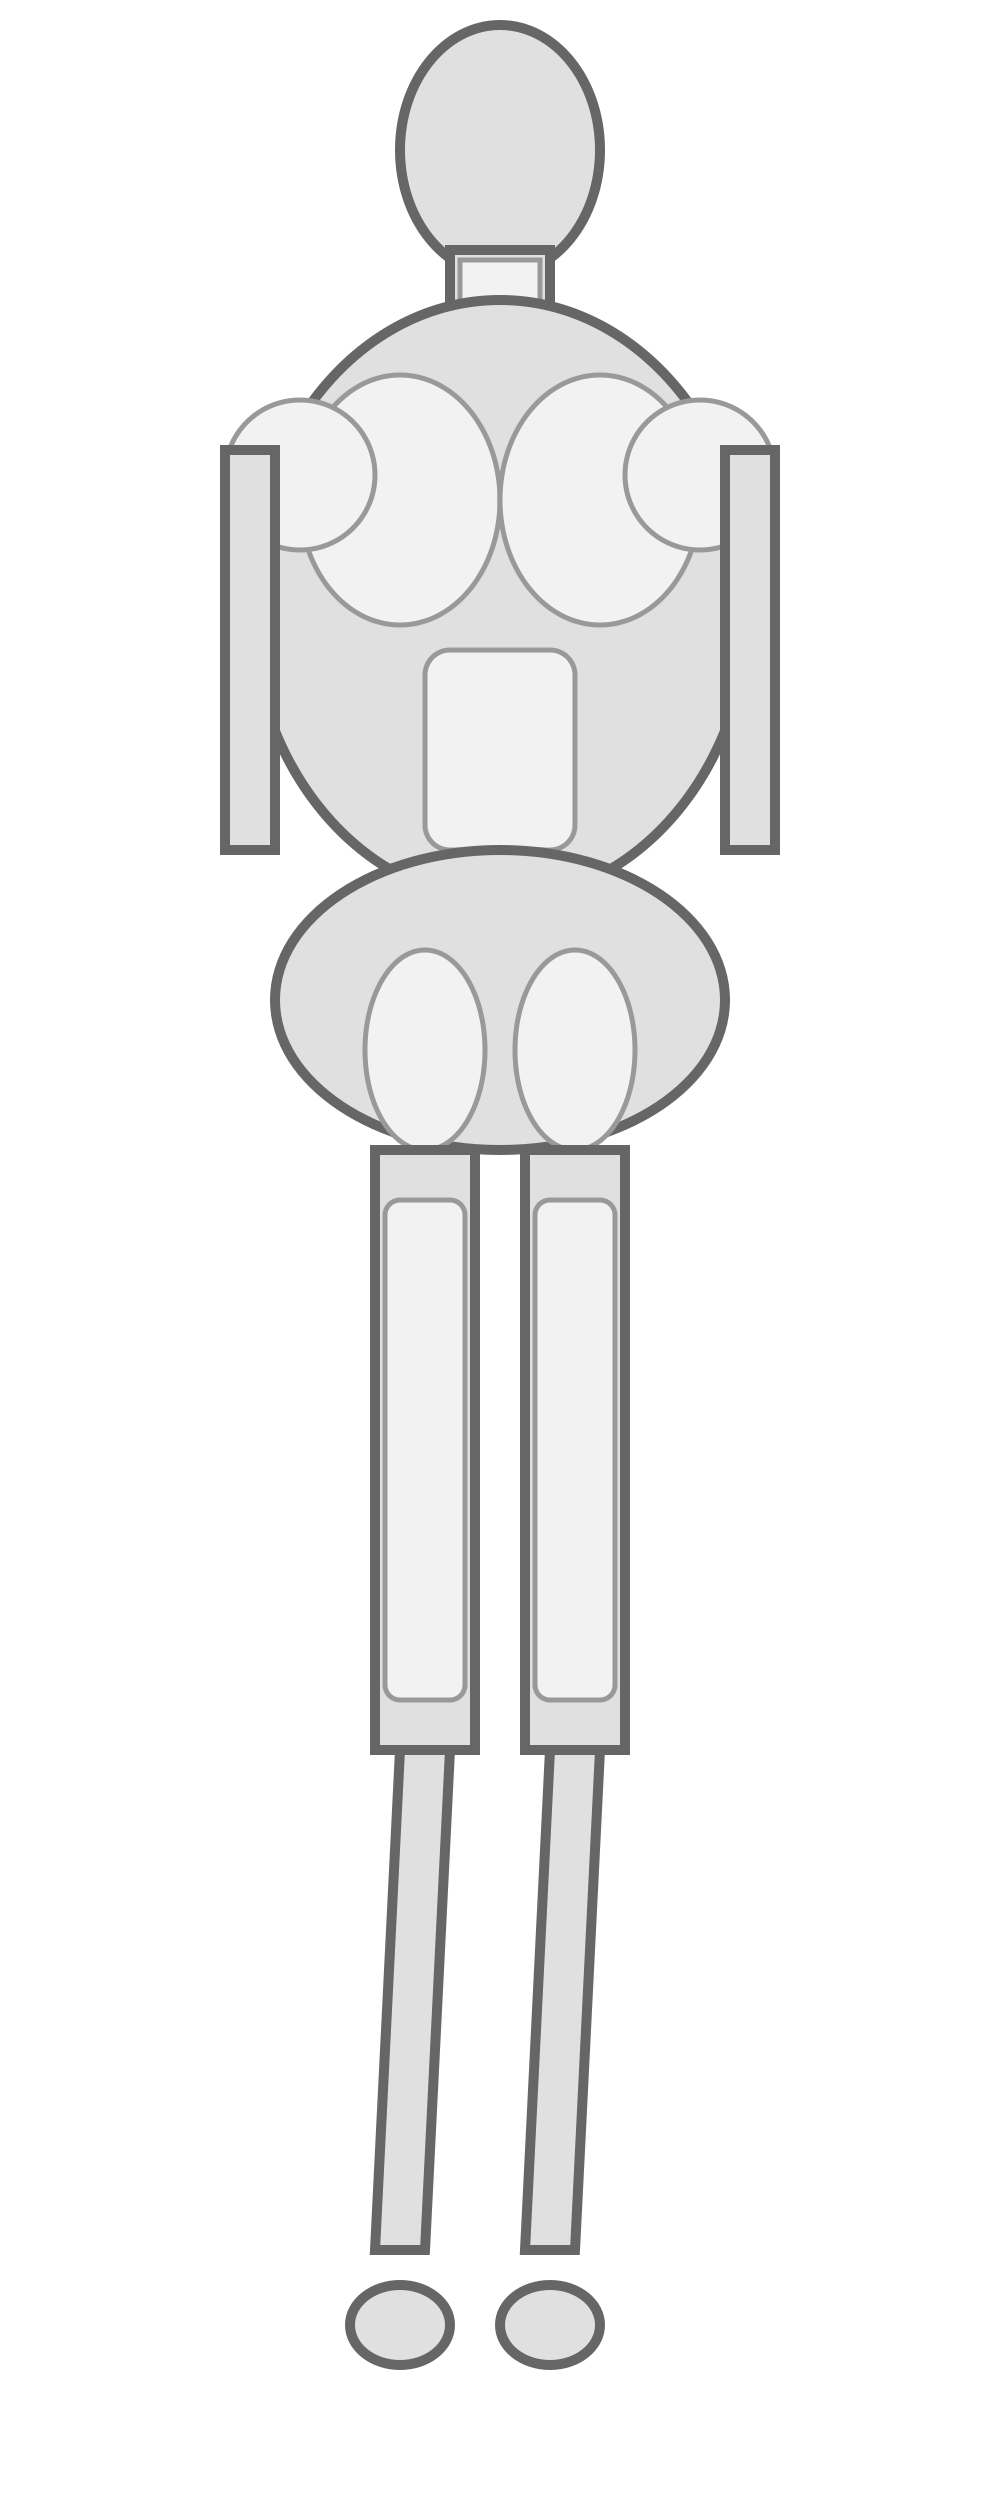
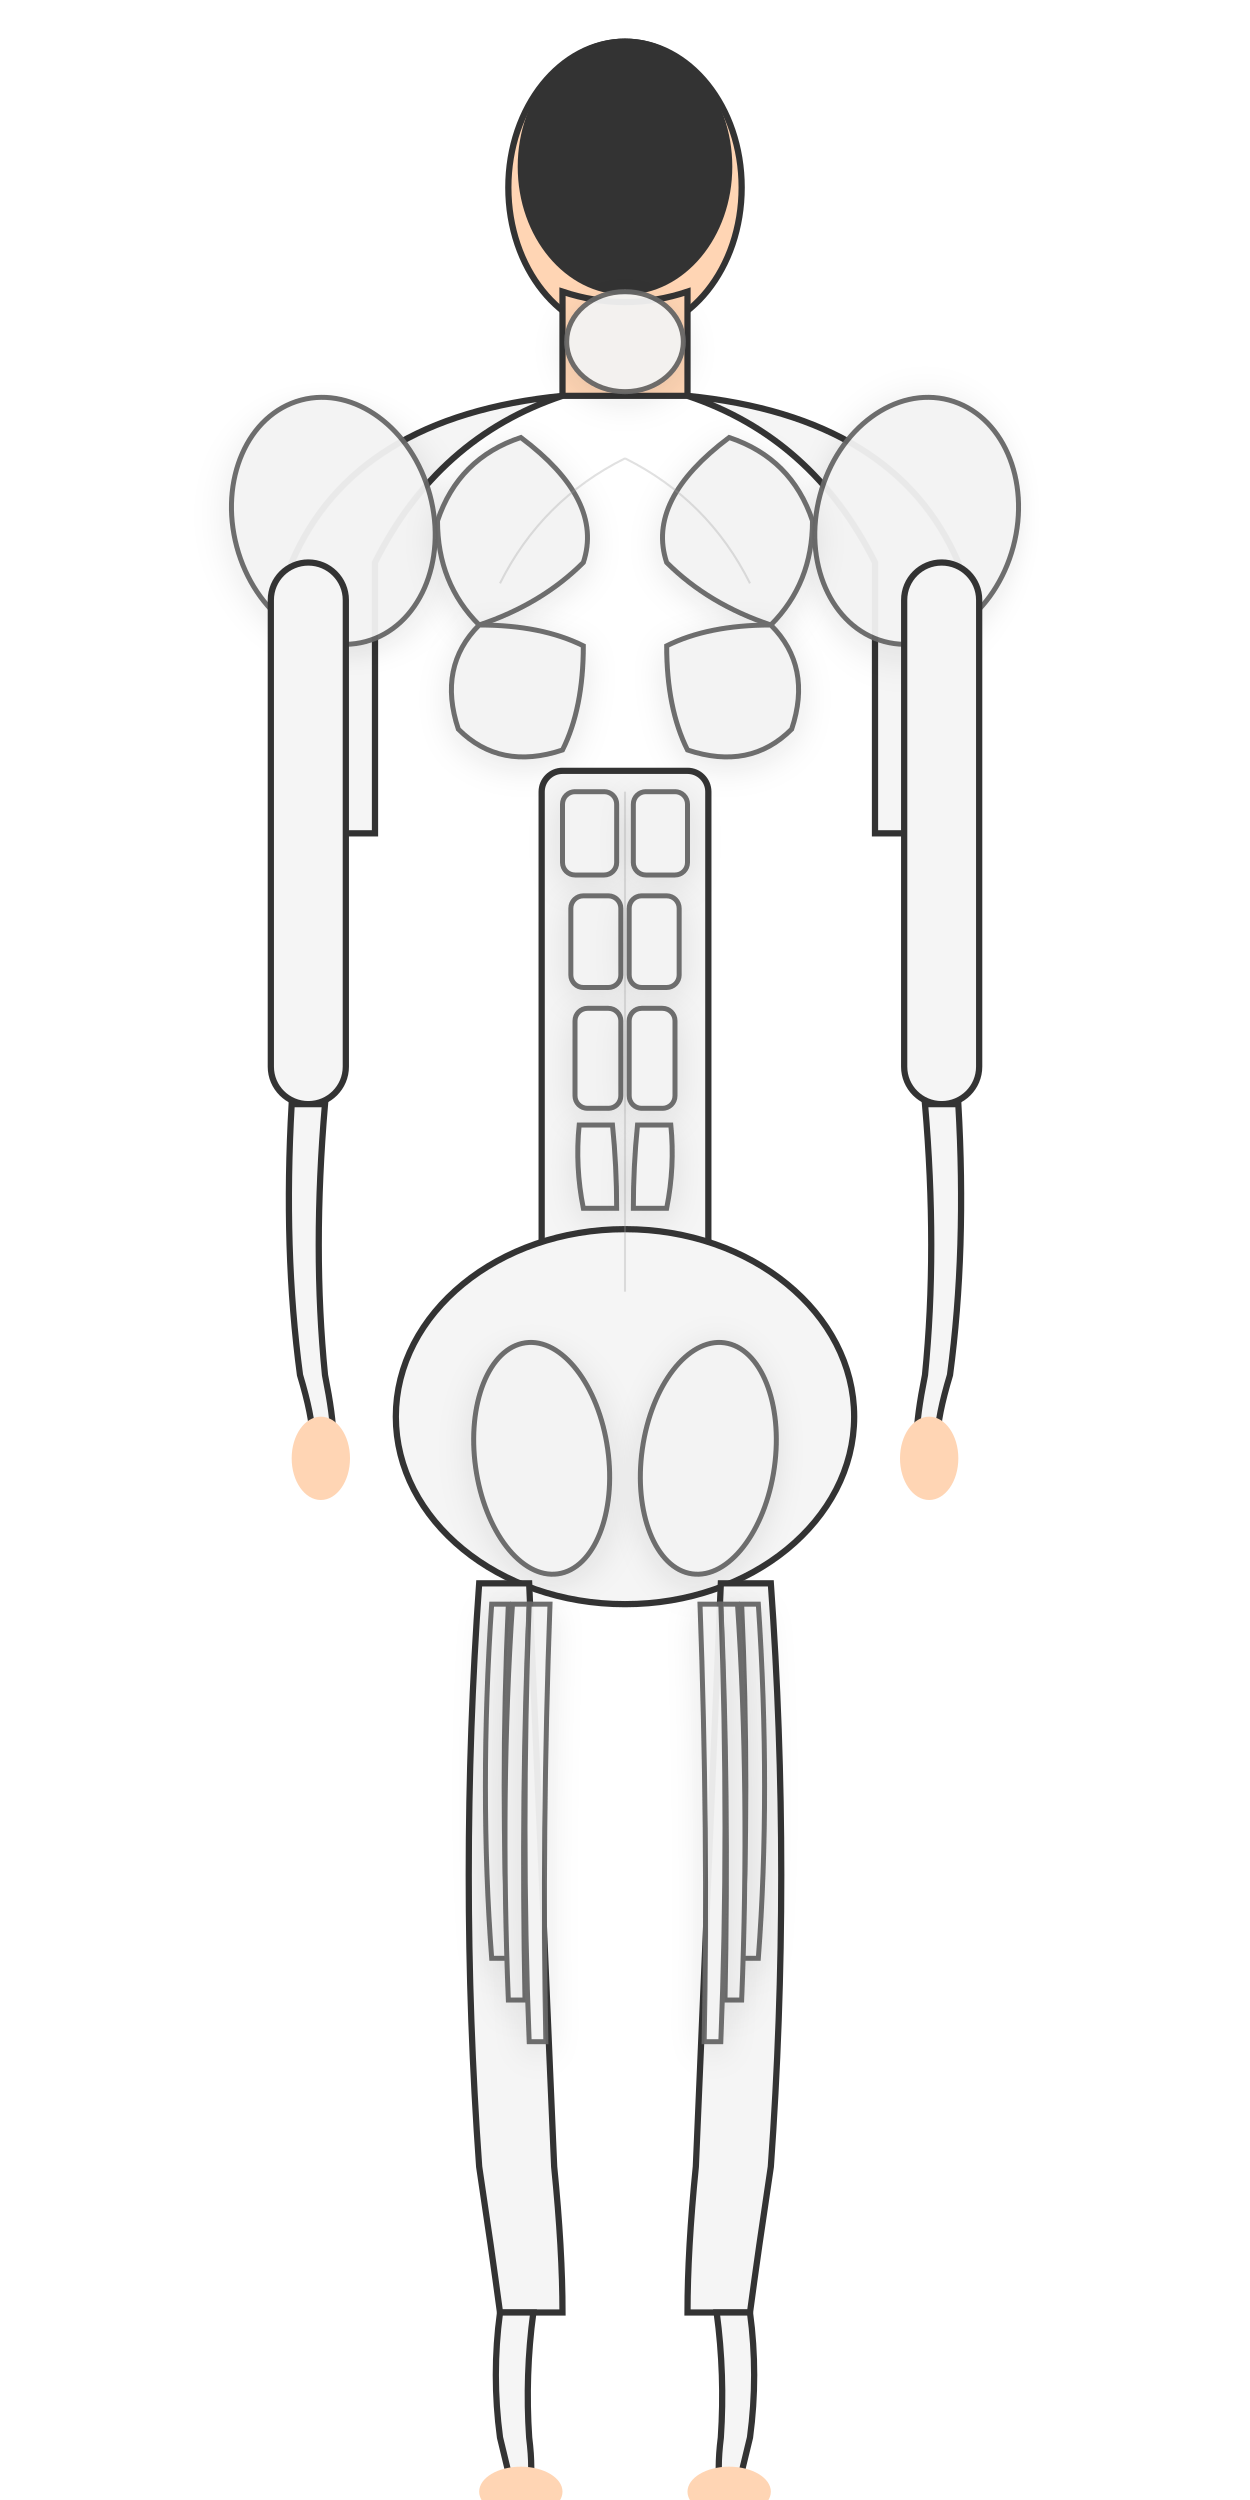
- <svg xmlns="http://www.w3.org/2000/svg" viewBox="0 0 200 500" width="200" height="500">
+ <svg xmlns="http://www.w3.org/2000/svg" viewBox="0 0 300 600" width="300" height="600">
  <defs>
    <style>
-       .body-outline { fill: #e0e0e0; stroke: #666; stroke-width: 2; }
-       .muscle-region { fill: #f2f2f2; stroke: #999; stroke-width: 1; cursor: pointer; transition: opacity 0.3s; }
-       .muscle-region:hover { opacity: 0.7; }
+       .body-outline { fill: #f5f5f5; stroke: #333; stroke-width: 1.5; }
+       .muscle-region { 
+         fill: #f2f2f2; 
+         stroke: #666; 
+         stroke-width: 1.2; 
+         cursor: pointer; 
+         transition: all 0.3s ease;
+         filter: drop-shadow(0 2px 4px rgba(0,0,0,0.1));
+       }
+       .muscle-region:hover { 
+         opacity: 0.85;
+         filter: drop-shadow(0 4px 8px rgba(0,0,0,0.2));
+         stroke-width: 2;
+       }
+       .skin-tone { fill: #ffd5b4; }
+       .muscle-group { opacity: 0.95; }
    </style>
+     <linearGradient id="muscleGrad" x1="0%" y1="0%" x2="0%" y2="100%">
+       <stop offset="0%" style="stop-color:#f2f2f2;stop-opacity:1" />
+       <stop offset="100%" style="stop-color:#e0e0e0;stop-opacity:1" />
+     </linearGradient>
  </defs>
-   <ellipse cx="100" cy="30" rx="20" ry="25" class="body-outline" />
-   <rect x="90" y="50" width="20" height="20" class="body-outline" />
-   <rect id="m_neck_flexors" x="92" y="52" width="16" height="16" class="muscle-region" data-muscle="neck_flexors" />
-   <ellipse cx="100" cy="120" rx="50" ry="60" class="body-outline" />
-   <ellipse id="m_pec_major_left" cx="80" cy="100" rx="20" ry="25" class="muscle-region" data-muscle="pec_major" />
-   <ellipse id="m_pec_major_right" cx="120" cy="100" rx="20" ry="25" class="muscle-region" data-muscle="pec_major" />
-   <circle id="m_anterior_delt_left" cx="60" cy="95" r="15" class="muscle-region" data-muscle="anterior_delt" />
-   <circle id="m_anterior_delt_right" cx="140" cy="95" r="15" class="muscle-region" data-muscle="anterior_delt" />
-   <rect x="45" y="90" width="10" height="80" class="body-outline" />
-   <rect x="145" y="90" width="10" height="80" class="body-outline" />
-   <rect id="m_abs" x="85" y="130" width="30" height="40" rx="5" class="muscle-region" data-muscle="abs" />
-   <ellipse cx="100" cy="200" rx="45" ry="30" class="body-outline" />
-   <ellipse id="m_hip_flexors_left" cx="85" cy="210" rx="12" ry="20" class="muscle-region" data-muscle="hip_flexors" />
-   <ellipse id="m_hip_flexors_right" cx="115" cy="210" rx="12" ry="20" class="muscle-region" data-muscle="hip_flexors" />
-   <rect x="75" y="230" width="20" height="120" class="body-outline" />
-   <rect x="105" y="230" width="20" height="120" class="body-outline" />
-   <rect id="m_quadriceps_left" x="77" y="240" width="16" height="100" rx="3" class="muscle-region" data-muscle="quadriceps" />
-   <rect id="m_quadriceps_right" x="107" y="240" width="16" height="100" rx="3" class="muscle-region" data-muscle="quadriceps" />
-   <polygon points="80,350 75,450 85,450 90,350" class="body-outline" />
-   <polygon points="110,350 105,450 115,450 120,350" class="body-outline" />
-   <ellipse cx="80" cy="465" rx="10" ry="8" class="body-outline" />
-   <ellipse cx="110" cy="465" rx="10" ry="8" class="body-outline" />
+   <g class="body-outline">
+     <ellipse cx="150" cy="45" rx="28" ry="35" class="skin-tone" />
+     <ellipse cx="150" cy="40" rx="25" ry="30" fill="#333" />
+     <path d="M 135 70 Q 150 75 165 70 L 165 95 L 135 95 Z" class="skin-tone" />
+   </g>
+   <ellipse id="m_neck_flexors" cx="150" cy="82" rx="14" ry="12" class="muscle-region muscle-group" data-muscle="neck_flexors" />
+   <path d="M 135 95 Q 85 100 70 135 Q 65 170 75 200 L 90 200 L 90 135 Q 105 105 135 95 Z" class="body-outline" />
+   <path d="M 165 95 Q 215 100 230 135 Q 235 170 225 200 L 210 200 L 210 135 Q 195 105 165 95 Z" class="body-outline" />
+   <g class="muscle-group">
+     <ellipse id="m_anterior_delt_left" cx="80" cy="125" rx="24" ry="30" class="muscle-region" data-muscle="anterior_delt" transform="rotate(-15 80 125)" />
+     <ellipse id="m_anterior_delt_right" cx="220" cy="125" rx="24" ry="30" class="muscle-region" data-muscle="anterior_delt" transform="rotate(15 220 125)" />
+   </g>
+   <g class="muscle-group">
+     <path id="m_pec_major_left_upper" d="M 125 105 Q 110 110 105 125 Q 105 140 115 150 Q 130 145 140 135 Q 145 120 125 105 Z" class="muscle-region" data-muscle="pec_major" />
+     <path id="m_pec_major_left_lower" d="M 115 150 Q 105 160 110 175 Q 120 185 135 180 Q 140 170 140 155 Q 130 150 115 150 Z" class="muscle-region" data-muscle="pec_major" />
+     <path id="m_pec_major_right_upper" d="M 175 105 Q 190 110 195 125 Q 195 140 185 150 Q 170 145 160 135 Q 155 120 175 105 Z" class="muscle-region" data-muscle="pec_major" />
+     <path id="m_pec_major_right_lower" d="M 185 150 Q 195 160 190 175 Q 180 185 165 180 Q 160 170 160 155 Q 170 150 185 150 Z" class="muscle-region" data-muscle="pec_major" />
+   </g>
+   <rect x="130" y="185" width="40" height="140" rx="5" class="body-outline" />
+   <g class="muscle-group">
+     <rect id="m_abs_upper_left" x="135" y="190" width="13" height="20" rx="3" class="muscle-region" data-muscle="abs" />
+     <rect id="m_abs_upper_right" x="152" y="190" width="13" height="20" rx="3" class="muscle-region" data-muscle="abs" />
+     <rect id="m_abs_mid_left" x="137" y="215" width="12" height="22" rx="3" class="muscle-region" data-muscle="abs" />
+     <rect id="m_abs_mid_right" x="151" y="215" width="12" height="22" rx="3" class="muscle-region" data-muscle="abs" />
+     <rect id="m_abs_lower_left" x="138" y="242" width="11" height="24" rx="3" class="muscle-region" data-muscle="abs" />
+     <rect id="m_abs_lower_right" x="151" y="242" width="11" height="24" rx="3" class="muscle-region" data-muscle="abs" />
+     <path id="m_abs_lowest_left" d="M 139 270 Q 138 280 140 290 L 148 290 Q 148 280 147 270 Z" class="muscle-region" data-muscle="abs" />
+     <path id="m_abs_lowest_right" d="M 153 270 Q 152 280 152 290 L 160 290 Q 162 280 161 270 Z" class="muscle-region" data-muscle="abs" />
+   </g>
+   <rect x="65" y="135" width="18" height="130" rx="9" class="body-outline" />
+   <rect x="217" y="135" width="18" height="130" rx="9" class="body-outline" />
+   <path d="M 70 265 Q 68 300 72 330 Q 75 340 75 345 L 80 345 Q 80 340 78 330 Q 75 300 78 265 Z" class="body-outline" />
+   <path d="M 230 265 Q 232 300 228 330 Q 225 340 225 345 L 220 345 Q 220 340 222 330 Q 225 300 222 265 Z" class="body-outline" />
+   <ellipse cx="77" cy="350" rx="7" ry="10" class="skin-tone" />
+   <ellipse cx="223" cy="350" rx="7" ry="10" class="skin-tone" />
+   <ellipse cx="150" cy="340" rx="55" ry="45" class="body-outline" />
+   <g class="muscle-group">
+     <ellipse id="m_hip_flexors_left" cx="130" cy="350" rx="16" ry="28" class="muscle-region" data-muscle="hip_flexors" transform="rotate(-8 130 350)" />
+     <ellipse id="m_hip_flexors_right" cx="170" cy="350" rx="16" ry="28" class="muscle-region" data-muscle="hip_flexors" transform="rotate(8 170 350)" />
+   </g>
+   <g>
+     <path d="M 115 380 Q 110 450 115 520 Q 118 540 120 555 L 135 555 Q 135 540 133 520 Q 130 450 127 380 Z" class="body-outline" />
+     <path d="M 185 380 Q 190 450 185 520 Q 182 540 180 555 L 165 555 Q 165 540 167 520 Q 170 450 173 380 Z" class="body-outline" />
+   </g>
+   <g class="muscle-group">
+     <path id="m_quadriceps_left_1" d="M 118 385 Q 115 430 118 470 L 122 470 Q 120 430 122 385 Z" class="muscle-region" data-muscle="quadriceps" />
+     <path id="m_quadriceps_left_2" d="M 123 385 Q 120 430 122 480 L 126 480 Q 125 430 127 385 Z" class="muscle-region" data-muscle="quadriceps" />
+     <path id="m_quadriceps_left_3" d="M 127 385 Q 125 440 127 490 L 131 490 Q 130 440 132 385 Z" class="muscle-region" data-muscle="quadriceps" />
+     <path id="m_quadriceps_right_1" d="M 182 385 Q 185 430 182 470 L 178 470 Q 180 430 178 385 Z" class="muscle-region" data-muscle="quadriceps" />
+     <path id="m_quadriceps_right_2" d="M 177 385 Q 180 430 178 480 L 174 480 Q 175 430 173 385 Z" class="muscle-region" data-muscle="quadriceps" />
+     <path id="m_quadriceps_right_3" d="M 173 385 Q 175 440 173 490 L 169 490 Q 170 440 168 385 Z" class="muscle-region" data-muscle="quadriceps" />
+   </g>
+   <g>
+     <path d="M 120 555 Q 118 570 120 585 Q 122 593 123 598 L 127 598 Q 128 593 127 585 Q 126 570 128 555 Z" class="body-outline" />
+     <path d="M 180 555 Q 182 570 180 585 Q 178 593 177 598 L 173 598 Q 172 593 173 585 Q 174 570 172 555 Z" class="body-outline" />
+   </g>
+   <ellipse cx="125" cy="598" rx="10" ry="6" class="skin-tone" />
+   <ellipse cx="175" cy="598" rx="10" ry="6" class="skin-tone" />
+   <g stroke="#999" stroke-width="0.5" fill="none" opacity="0.3">
+     <line x1="150" y1="190" x2="150" y2="310" />
+     <path d="M 150 110 Q 130 120 120 140" />
+     <path d="M 150 110 Q 170 120 180 140" />
+   </g>
</svg>
